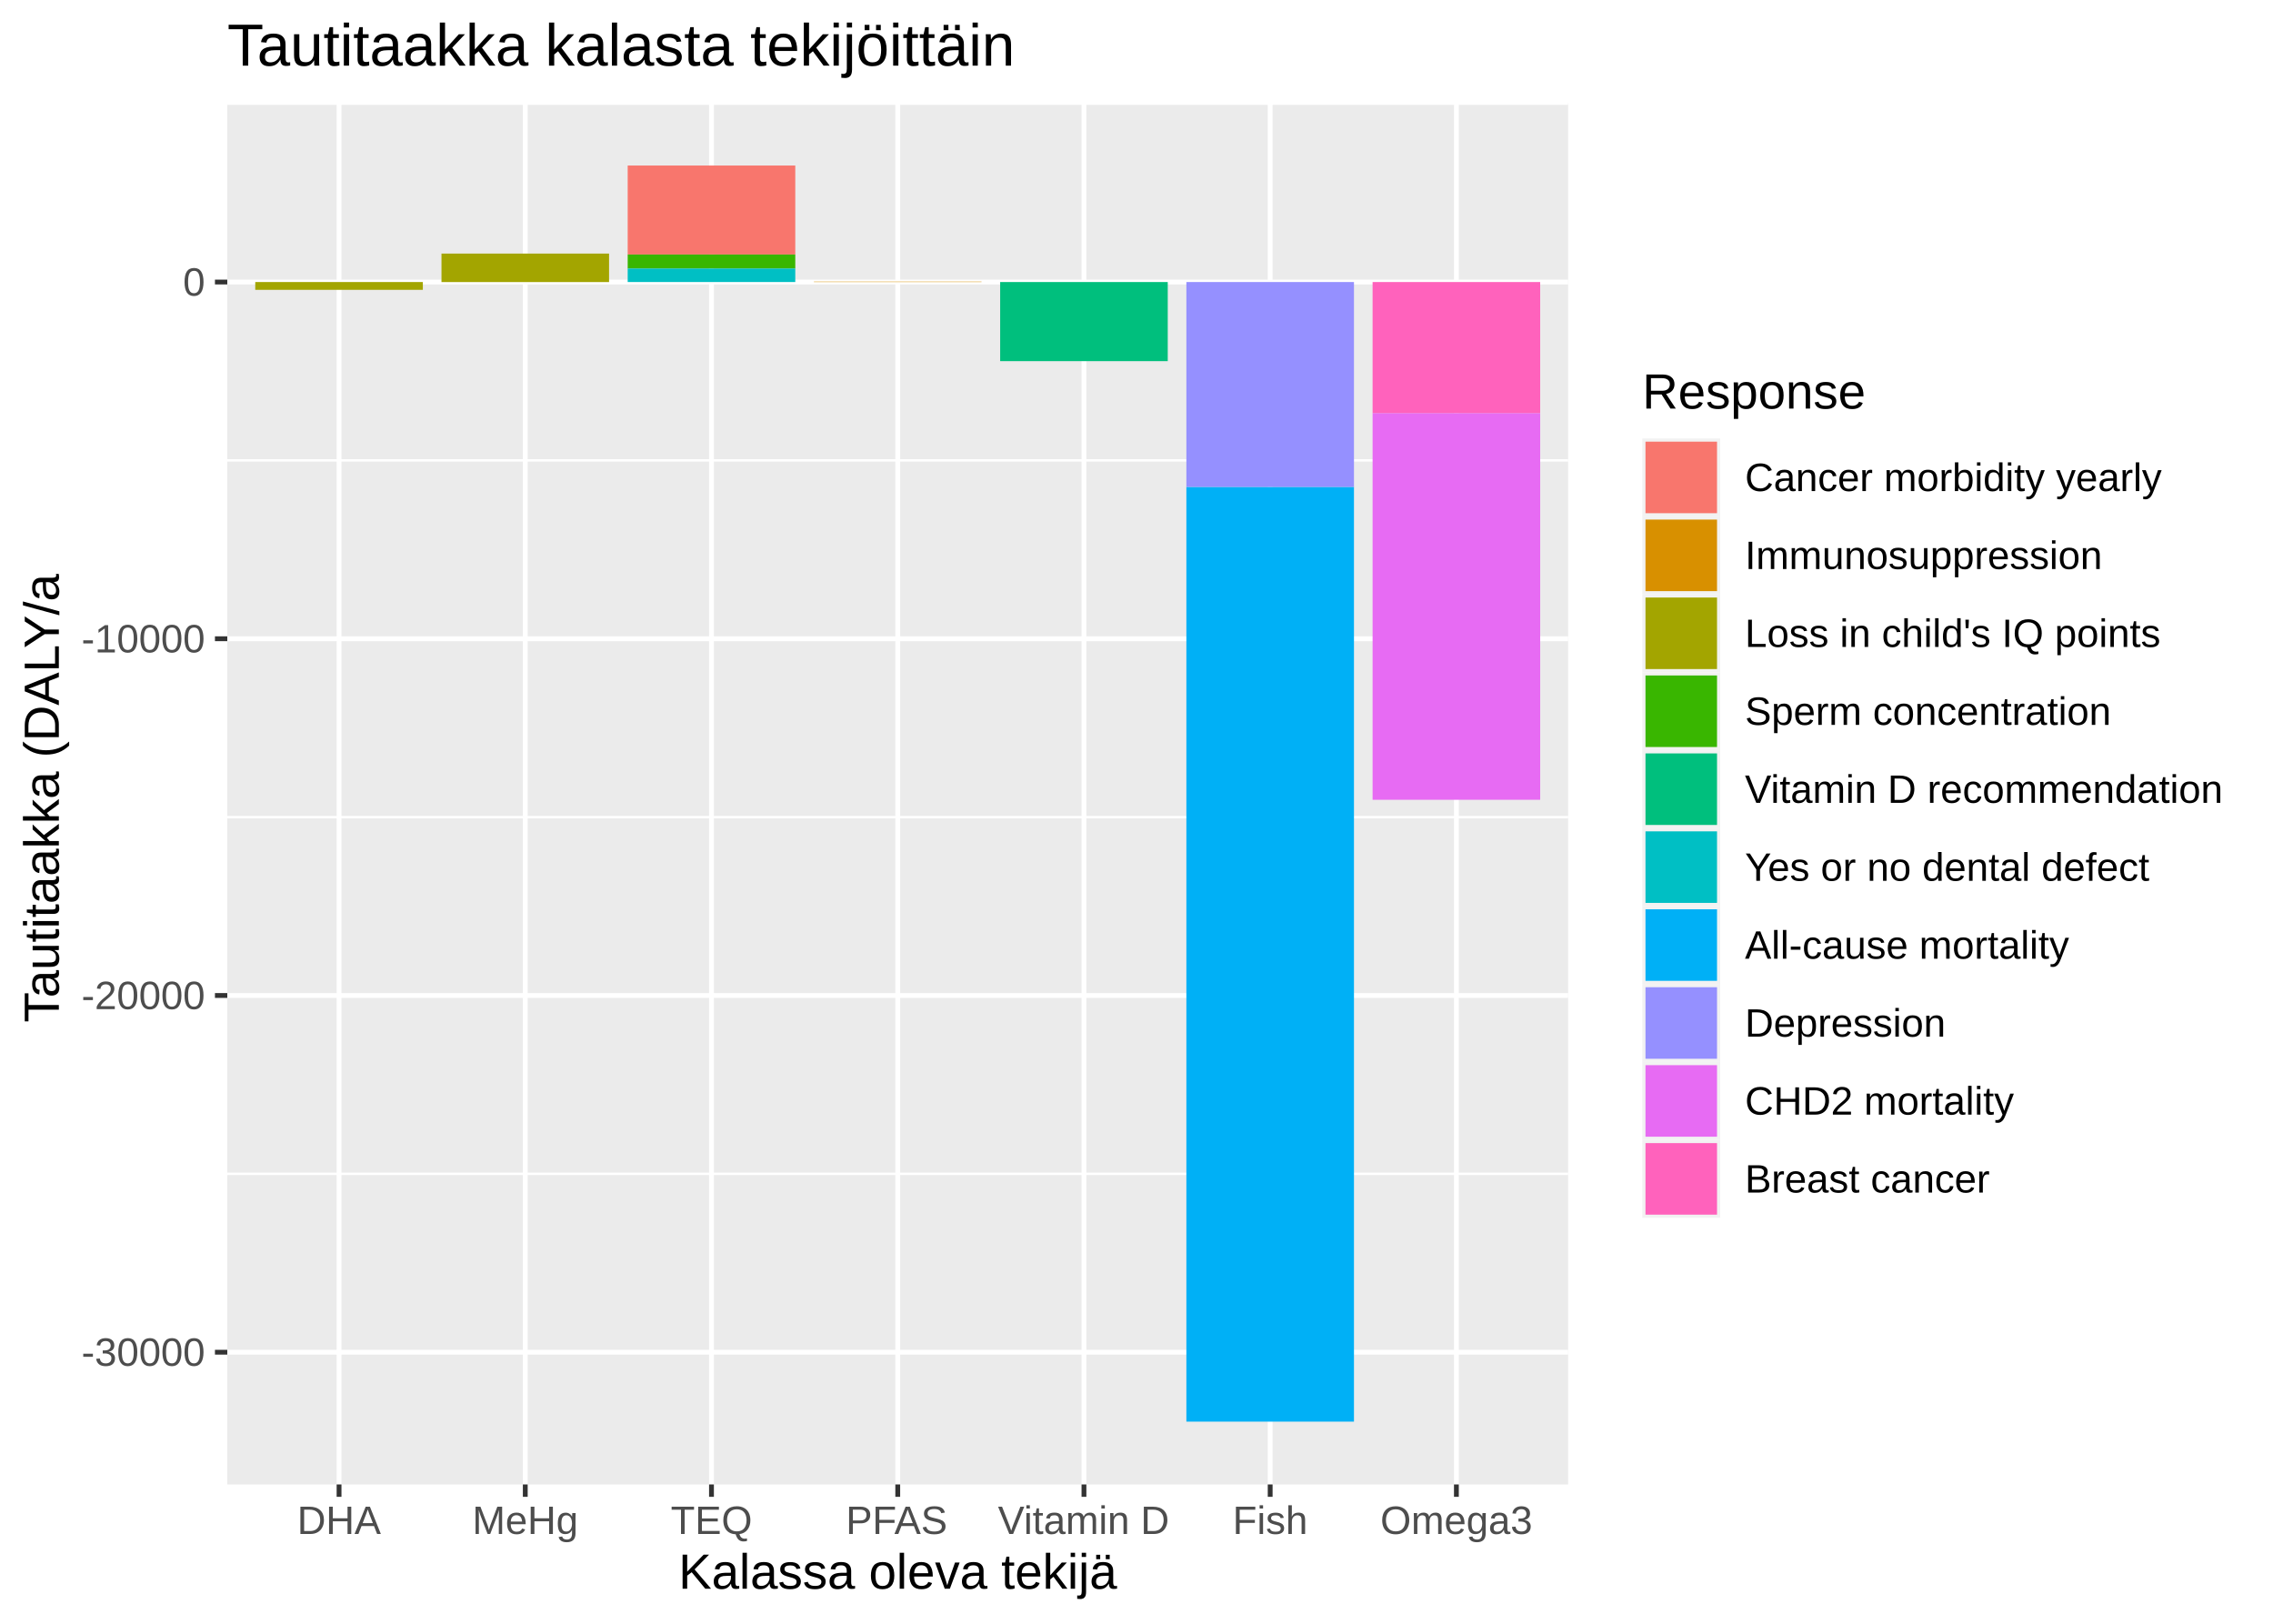
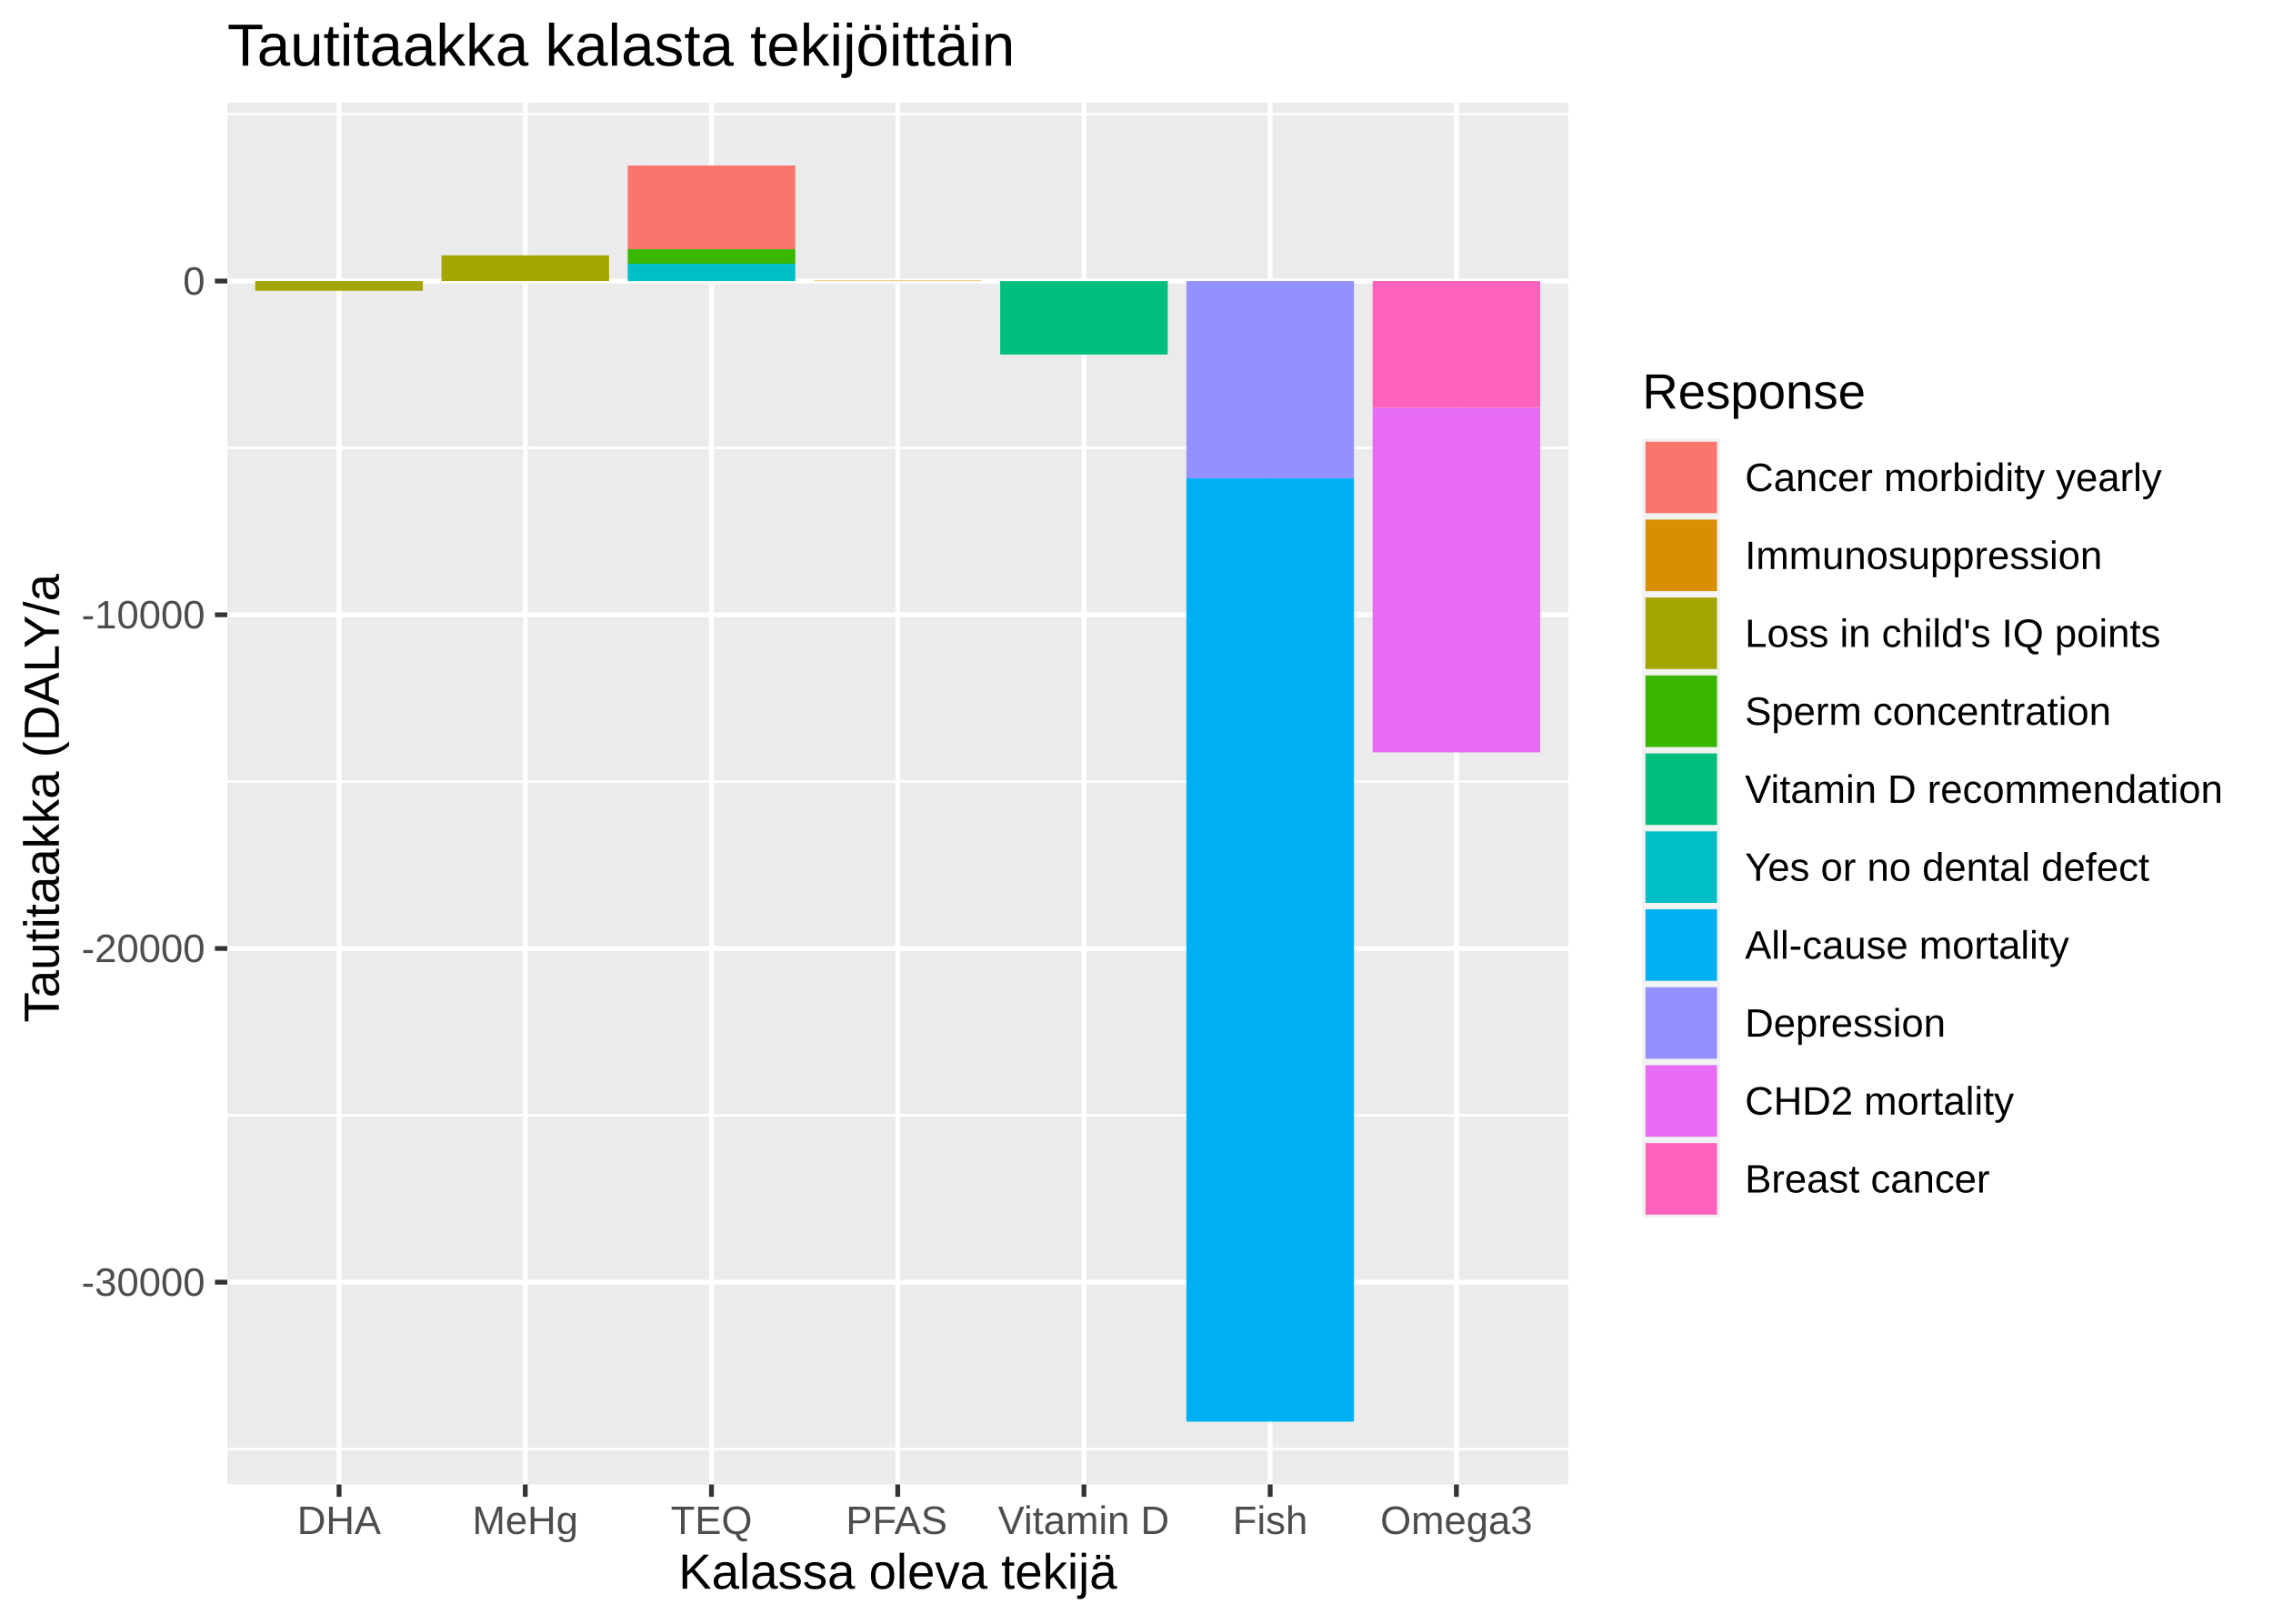
<svg xmlns="http://www.w3.org/2000/svg" viewBox="0 0 504.00 360.00">
  <defs>
    <style type="text/css">
    line, polyline, polygon, path, rect, circle {
      fill: none;
      stroke: #000000;
      stroke-linecap: round;
      stroke-linejoin: round;
      stroke-miterlimit: 10.00;
    }
  </style>
  </defs>
  <rect width="100%" height="100%" style="stroke: none; fill: #FFFFFF;" />
  <rect x="0" y="0" width="504.00" height="360.00" style="stroke-width: 1.07; stroke: #FFFFFF; fill: #FFFFFF;" />
  <defs>
    <clipPath id="cpNTAuNDB8MzQ3LjcxfDMyOS4xMnwyMi43OA==">
      <rect x="50.40" y="22.78" width="297.31" height="306.34" />
    </clipPath>
  </defs>
  <rect x="50.40" y="22.78" width="297.31" height="306.34" style="stroke-width: 1.07; stroke: none; fill: #EBEBEB;" clip-path="url(#cpNTAuNDB8MzQ3LjcxfDMyOS4xMnwyMi43OA==)" />
-   <polyline points="50.40,260.25 347.71,260.25 " style="stroke-width: 0.53; stroke: #FFFFFF; stroke-linecap: butt;" clip-path="url(#cpNTAuNDB8MzQ3LjcxfDMyOS4xMnwyMi43OA==)" />
-   <polyline points="50.40,181.17 347.71,181.17 " style="stroke-width: 0.53; stroke: #FFFFFF; stroke-linecap: butt;" clip-path="url(#cpNTAuNDB8MzQ3LjcxfDMyOS4xMnwyMi43OA==)" />
-   <polyline points="50.40,102.08 347.71,102.08 " style="stroke-width: 0.53; stroke: #FFFFFF; stroke-linecap: butt;" clip-path="url(#cpNTAuNDB8MzQ3LjcxfDMyOS4xMnwyMi43OA==)" />
-   <polyline points="50.40,22.99 347.71,22.99 " style="stroke-width: 0.53; stroke: #FFFFFF; stroke-linecap: butt;" clip-path="url(#cpNTAuNDB8MzQ3LjcxfDMyOS4xMnwyMi43OA==)" />
-   <polyline points="50.40,299.80 347.71,299.80 " style="stroke-width: 1.07; stroke: #FFFFFF; stroke-linecap: butt;" clip-path="url(#cpNTAuNDB8MzQ3LjcxfDMyOS4xMnwyMi43OA==)" />
-   <polyline points="50.40,220.71 347.71,220.71 " style="stroke-width: 1.07; stroke: #FFFFFF; stroke-linecap: butt;" clip-path="url(#cpNTAuNDB8MzQ3LjcxfDMyOS4xMnwyMi43OA==)" />
-   <polyline points="50.40,141.62 347.71,141.62 " style="stroke-width: 1.07; stroke: #FFFFFF; stroke-linecap: butt;" clip-path="url(#cpNTAuNDB8MzQ3LjcxfDMyOS4xMnwyMi43OA==)" />
-   <polyline points="50.40,62.53 347.71,62.53 " style="stroke-width: 1.07; stroke: #FFFFFF; stroke-linecap: butt;" clip-path="url(#cpNTAuNDB8MzQ3LjcxfDMyOS4xMnwyMi43OA==)" />
+   <polyline points="50.40,321.27 347.71,321.27 " style="stroke-width: 0.53; stroke: #FFFFFF; stroke-linecap: butt;" clip-path="url(#cpNTAuNDB8MzQ3LjcxfDMyOS4xMnwyMi43OA==)" />
+   <polyline points="50.40,247.28 347.71,247.28 " style="stroke-width: 0.53; stroke: #FFFFFF; stroke-linecap: butt;" clip-path="url(#cpNTAuNDB8MzQ3LjcxfDMyOS4xMnwyMi43OA==)" />
+   <polyline points="50.40,173.29 347.71,173.29 " style="stroke-width: 0.53; stroke: #FFFFFF; stroke-linecap: butt;" clip-path="url(#cpNTAuNDB8MzQ3LjcxfDMyOS4xMnwyMi43OA==)" />
+   <polyline points="50.40,99.30 347.71,99.30 " style="stroke-width: 0.53; stroke: #FFFFFF; stroke-linecap: butt;" clip-path="url(#cpNTAuNDB8MzQ3LjcxfDMyOS4xMnwyMi43OA==)" />
+   <polyline points="50.40,25.31 347.71,25.31 " style="stroke-width: 0.53; stroke: #FFFFFF; stroke-linecap: butt;" clip-path="url(#cpNTAuNDB8MzQ3LjcxfDMyOS4xMnwyMi43OA==)" />
+   <polyline points="50.40,284.27 347.71,284.27 " style="stroke-width: 1.07; stroke: #FFFFFF; stroke-linecap: butt;" clip-path="url(#cpNTAuNDB8MzQ3LjcxfDMyOS4xMnwyMi43OA==)" />
+   <polyline points="50.40,210.29 347.71,210.29 " style="stroke-width: 1.07; stroke: #FFFFFF; stroke-linecap: butt;" clip-path="url(#cpNTAuNDB8MzQ3LjcxfDMyOS4xMnwyMi43OA==)" />
+   <polyline points="50.40,136.30 347.71,136.30 " style="stroke-width: 1.07; stroke: #FFFFFF; stroke-linecap: butt;" clip-path="url(#cpNTAuNDB8MzQ3LjcxfDMyOS4xMnwyMi43OA==)" />
+   <polyline points="50.40,62.31 347.71,62.31 " style="stroke-width: 1.07; stroke: #FFFFFF; stroke-linecap: butt;" clip-path="url(#cpNTAuNDB8MzQ3LjcxfDMyOS4xMnwyMi43OA==)" />
  <polyline points="75.18,329.12 75.18,22.78 " style="stroke-width: 1.07; stroke: #FFFFFF; stroke-linecap: butt;" clip-path="url(#cpNTAuNDB8MzQ3LjcxfDMyOS4xMnwyMi43OA==)" />
  <polyline points="116.47,329.12 116.47,22.78 " style="stroke-width: 1.07; stroke: #FFFFFF; stroke-linecap: butt;" clip-path="url(#cpNTAuNDB8MzQ3LjcxfDMyOS4xMnwyMi43OA==)" />
  <polyline points="157.76,329.12 157.76,22.78 " style="stroke-width: 1.07; stroke: #FFFFFF; stroke-linecap: butt;" clip-path="url(#cpNTAuNDB8MzQ3LjcxfDMyOS4xMnwyMi43OA==)" />
  <polyline points="199.06,329.12 199.06,22.78 " style="stroke-width: 1.07; stroke: #FFFFFF; stroke-linecap: butt;" clip-path="url(#cpNTAuNDB8MzQ3LjcxfDMyOS4xMnwyMi43OA==)" />
  <polyline points="240.35,329.12 240.35,22.78 " style="stroke-width: 1.07; stroke: #FFFFFF; stroke-linecap: butt;" clip-path="url(#cpNTAuNDB8MzQ3LjcxfDMyOS4xMnwyMi43OA==)" />
  <polyline points="281.64,329.12 281.64,22.78 " style="stroke-width: 1.07; stroke: #FFFFFF; stroke-linecap: butt;" clip-path="url(#cpNTAuNDB8MzQ3LjcxfDMyOS4xMnwyMi43OA==)" />
  <polyline points="322.93,329.12 322.93,22.78 " style="stroke-width: 1.07; stroke: #FFFFFF; stroke-linecap: butt;" clip-path="url(#cpNTAuNDB8MzQ3LjcxfDMyOS4xMnwyMi43OA==)" />
-   <rect x="56.60" y="62.53" width="37.16" height="1.73" style="stroke-width: 1.07; stroke: none; stroke-linecap: square; stroke-linejoin: miter; fill: #A3A500;" clip-path="url(#cpNTAuNDB8MzQ3LjcxfDMyOS4xMnwyMi43OA==)" />
-   <rect x="97.89" y="56.22" width="37.16" height="6.32" style="stroke-width: 1.07; stroke: none; stroke-linecap: square; stroke-linejoin: miter; fill: #A3A500;" clip-path="url(#cpNTAuNDB8MzQ3LjcxfDMyOS4xMnwyMi43OA==)" />
-   <rect x="139.18" y="36.70" width="37.16" height="19.73" style="stroke-width: 1.07; stroke: none; stroke-linecap: square; stroke-linejoin: miter; fill: #F8766D;" clip-path="url(#cpNTAuNDB8MzQ3LjcxfDMyOS4xMnwyMi43OA==)" />
-   <rect x="139.18" y="56.43" width="37.16" height="3.11" style="stroke-width: 1.07; stroke: none; stroke-linecap: square; stroke-linejoin: miter; fill: #39B600;" clip-path="url(#cpNTAuNDB8MzQ3LjcxfDMyOS4xMnwyMi43OA==)" />
-   <rect x="139.18" y="59.54" width="37.16" height="2.99" style="stroke-width: 1.07; stroke: none; stroke-linecap: square; stroke-linejoin: miter; fill: #00BFC4;" clip-path="url(#cpNTAuNDB8MzQ3LjcxfDMyOS4xMnwyMi43OA==)" />
-   <rect x="180.47" y="62.44" width="37.16" height="0.092" style="stroke-width: 1.07; stroke: none; stroke-linecap: square; stroke-linejoin: miter; fill: #D89000;" clip-path="url(#cpNTAuNDB8MzQ3LjcxfDMyOS4xMnwyMi43OA==)" />
-   <rect x="221.77" y="62.53" width="37.16" height="17.54" style="stroke-width: 1.07; stroke: none; stroke-linecap: square; stroke-linejoin: miter; fill: #00BF7D;" clip-path="url(#cpNTAuNDB8MzQ3LjcxfDMyOS4xMnwyMi43OA==)" />
-   <rect x="263.06" y="107.95" width="37.16" height="207.24" style="stroke-width: 1.07; stroke: none; stroke-linecap: square; stroke-linejoin: miter; fill: #00B0F6;" clip-path="url(#cpNTAuNDB8MzQ3LjcxfDMyOS4xMnwyMi43OA==)" />
-   <rect x="263.06" y="62.53" width="37.16" height="45.42" style="stroke-width: 1.07; stroke: none; stroke-linecap: square; stroke-linejoin: miter; fill: #9590FF;" clip-path="url(#cpNTAuNDB8MzQ3LjcxfDMyOS4xMnwyMi43OA==)" />
-   <rect x="304.35" y="91.58" width="37.16" height="85.74" style="stroke-width: 1.07; stroke: none; stroke-linecap: square; stroke-linejoin: miter; fill: #E76BF3;" clip-path="url(#cpNTAuNDB8MzQ3LjcxfDMyOS4xMnwyMi43OA==)" />
-   <rect x="304.35" y="62.53" width="37.16" height="29.05" style="stroke-width: 1.07; stroke: none; stroke-linecap: square; stroke-linejoin: miter; fill: #FF62BC;" clip-path="url(#cpNTAuNDB8MzQ3LjcxfDMyOS4xMnwyMi43OA==)" />
+   <rect x="56.60" y="62.31" width="37.16" height="2.15" style="stroke-width: 1.07; stroke: none; stroke-linecap: square; stroke-linejoin: miter; fill: #A3A500;" clip-path="url(#cpNTAuNDB8MzQ3LjcxfDMyOS4xMnwyMi43OA==)" />
+   <rect x="97.89" y="56.61" width="37.16" height="5.70" style="stroke-width: 1.07; stroke: none; stroke-linecap: square; stroke-linejoin: miter; fill: #A3A500;" clip-path="url(#cpNTAuNDB8MzQ3LjcxfDMyOS4xMnwyMi43OA==)" />
+   <rect x="139.18" y="36.70" width="37.16" height="18.55" style="stroke-width: 1.07; stroke: none; stroke-linecap: square; stroke-linejoin: miter; fill: #F8766D;" clip-path="url(#cpNTAuNDB8MzQ3LjcxfDMyOS4xMnwyMi43OA==)" />
+   <rect x="139.18" y="55.25" width="37.16" height="3.23" style="stroke-width: 1.07; stroke: none; stroke-linecap: square; stroke-linejoin: miter; fill: #39B600;" clip-path="url(#cpNTAuNDB8MzQ3LjcxfDMyOS4xMnwyMi43OA==)" />
+   <rect x="139.18" y="58.48" width="37.16" height="3.83" style="stroke-width: 1.07; stroke: none; stroke-linecap: square; stroke-linejoin: miter; fill: #00BFC4;" clip-path="url(#cpNTAuNDB8MzQ3LjcxfDMyOS4xMnwyMi43OA==)" />
+   <rect x="180.47" y="62.21" width="37.16" height="0.10" style="stroke-width: 1.07; stroke: none; stroke-linecap: square; stroke-linejoin: miter; fill: #D89000;" clip-path="url(#cpNTAuNDB8MzQ3LjcxfDMyOS4xMnwyMi43OA==)" />
+   <rect x="221.77" y="62.31" width="37.16" height="16.30" style="stroke-width: 1.07; stroke: none; stroke-linecap: square; stroke-linejoin: miter; fill: #00BF7D;" clip-path="url(#cpNTAuNDB8MzQ3LjcxfDMyOS4xMnwyMi43OA==)" />
+   <rect x="263.06" y="106.02" width="37.16" height="209.17" style="stroke-width: 1.07; stroke: none; stroke-linecap: square; stroke-linejoin: miter; fill: #00B0F6;" clip-path="url(#cpNTAuNDB8MzQ3LjcxfDMyOS4xMnwyMi43OA==)" />
+   <rect x="263.06" y="62.31" width="37.16" height="43.72" style="stroke-width: 1.07; stroke: none; stroke-linecap: square; stroke-linejoin: miter; fill: #9590FF;" clip-path="url(#cpNTAuNDB8MzQ3LjcxfDMyOS4xMnwyMi43OA==)" />
+   <rect x="304.35" y="90.40" width="37.16" height="76.41" style="stroke-width: 1.07; stroke: none; stroke-linecap: square; stroke-linejoin: miter; fill: #E76BF3;" clip-path="url(#cpNTAuNDB8MzQ3LjcxfDMyOS4xMnwyMi43OA==)" />
+   <rect x="304.35" y="62.31" width="37.16" height="28.09" style="stroke-width: 1.07; stroke: none; stroke-linecap: square; stroke-linejoin: miter; fill: #FF62BC;" clip-path="url(#cpNTAuNDB8MzQ3LjcxfDMyOS4xMnwyMi43OA==)" />
  <defs>
    <clipPath id="cpMC4wMHw1MDQuMDB8MzYwLjAwfDAuMDA=">
      <rect x="0.00" y="0.00" width="504.00" height="360.00" />
    </clipPath>
  </defs>
  <g clip-path="url(#cpMC4wMHw1MDQuMDB8MzYwLjAwfDAuMDA=)">
-     <text x="18.07" y="302.82" style="font-size: 8.80px; fill: #4D4D4D; font-family: Arimo;" textLength="27.40px" lengthAdjust="spacingAndGlyphs">-30000</text>
+     <text x="18.07" y="287.30" style="font-size: 8.80px; fill: #4D4D4D; font-family: Arimo;" textLength="27.40px" lengthAdjust="spacingAndGlyphs">-30000</text>
  </g>
  <g clip-path="url(#cpMC4wMHw1MDQuMDB8MzYwLjAwfDAuMDA=)">
-     <text x="18.07" y="223.74" style="font-size: 8.80px; fill: #4D4D4D; font-family: Arimo;" textLength="27.40px" lengthAdjust="spacingAndGlyphs">-20000</text>
+     <text x="18.07" y="213.31" style="font-size: 8.80px; fill: #4D4D4D; font-family: Arimo;" textLength="27.40px" lengthAdjust="spacingAndGlyphs">-20000</text>
  </g>
  <g clip-path="url(#cpMC4wMHw1MDQuMDB8MzYwLjAwfDAuMDA=)">
-     <text x="18.07" y="144.65" style="font-size: 8.80px; fill: #4D4D4D; font-family: Arimo;" textLength="27.40px" lengthAdjust="spacingAndGlyphs">-10000</text>
+     <text x="18.07" y="139.32" style="font-size: 8.80px; fill: #4D4D4D; font-family: Arimo;" textLength="27.40px" lengthAdjust="spacingAndGlyphs">-10000</text>
  </g>
  <g clip-path="url(#cpMC4wMHw1MDQuMDB8MzYwLjAwfDAuMDA=)">
-     <text x="40.58" y="65.56" style="font-size: 8.80px; fill: #4D4D4D; font-family: Arimo;" textLength="4.89px" lengthAdjust="spacingAndGlyphs">0</text>
+     <text x="40.58" y="65.34" style="font-size: 8.80px; fill: #4D4D4D; font-family: Arimo;" textLength="4.89px" lengthAdjust="spacingAndGlyphs">0</text>
  </g>
-   <polyline points="47.66,299.80 50.40,299.80 " style="stroke-width: 1.07; stroke: #333333; stroke-linecap: butt;" clip-path="url(#cpMC4wMHw1MDQuMDB8MzYwLjAwfDAuMDA=)" />
-   <polyline points="47.66,220.71 50.40,220.71 " style="stroke-width: 1.07; stroke: #333333; stroke-linecap: butt;" clip-path="url(#cpMC4wMHw1MDQuMDB8MzYwLjAwfDAuMDA=)" />
-   <polyline points="47.66,141.62 50.40,141.62 " style="stroke-width: 1.07; stroke: #333333; stroke-linecap: butt;" clip-path="url(#cpMC4wMHw1MDQuMDB8MzYwLjAwfDAuMDA=)" />
-   <polyline points="47.66,62.53 50.40,62.53 " style="stroke-width: 1.07; stroke: #333333; stroke-linecap: butt;" clip-path="url(#cpMC4wMHw1MDQuMDB8MzYwLjAwfDAuMDA=)" />
+   <polyline points="47.66,284.27 50.40,284.27 " style="stroke-width: 1.07; stroke: #333333; stroke-linecap: butt;" clip-path="url(#cpMC4wMHw1MDQuMDB8MzYwLjAwfDAuMDA=)" />
+   <polyline points="47.66,210.29 50.40,210.29 " style="stroke-width: 1.07; stroke: #333333; stroke-linecap: butt;" clip-path="url(#cpMC4wMHw1MDQuMDB8MzYwLjAwfDAuMDA=)" />
+   <polyline points="47.66,136.30 50.40,136.30 " style="stroke-width: 1.07; stroke: #333333; stroke-linecap: butt;" clip-path="url(#cpMC4wMHw1MDQuMDB8MzYwLjAwfDAuMDA=)" />
+   <polyline points="47.66,62.31 50.40,62.31 " style="stroke-width: 1.07; stroke: #333333; stroke-linecap: butt;" clip-path="url(#cpMC4wMHw1MDQuMDB8MzYwLjAwfDAuMDA=)" />
  <polyline points="75.18,331.86 75.18,329.12 " style="stroke-width: 1.07; stroke: #333333; stroke-linecap: butt;" clip-path="url(#cpMC4wMHw1MDQuMDB8MzYwLjAwfDAuMDA=)" />
  <polyline points="116.47,331.86 116.47,329.12 " style="stroke-width: 1.07; stroke: #333333; stroke-linecap: butt;" clip-path="url(#cpMC4wMHw1MDQuMDB8MzYwLjAwfDAuMDA=)" />
  <polyline points="157.76,331.86 157.76,329.12 " style="stroke-width: 1.07; stroke: #333333; stroke-linecap: butt;" clip-path="url(#cpMC4wMHw1MDQuMDB8MzYwLjAwfDAuMDA=)" />
  <polyline points="199.06,331.86 199.06,329.12 " style="stroke-width: 1.07; stroke: #333333; stroke-linecap: butt;" clip-path="url(#cpMC4wMHw1MDQuMDB8MzYwLjAwfDAuMDA=)" />
  <polyline points="240.35,331.86 240.35,329.12 " style="stroke-width: 1.07; stroke: #333333; stroke-linecap: butt;" clip-path="url(#cpMC4wMHw1MDQuMDB8MzYwLjAwfDAuMDA=)" />
  <polyline points="281.64,331.86 281.64,329.12 " style="stroke-width: 1.07; stroke: #333333; stroke-linecap: butt;" clip-path="url(#cpMC4wMHw1MDQuMDB8MzYwLjAwfDAuMDA=)" />
  <polyline points="322.93,331.86 322.93,329.12 " style="stroke-width: 1.07; stroke: #333333; stroke-linecap: butt;" clip-path="url(#cpMC4wMHw1MDQuMDB8MzYwLjAwfDAuMDA=)" />
  <g clip-path="url(#cpMC4wMHw1MDQuMDB8MzYwLjAwfDAuMDA=)">
    <text x="65.89" y="340.10" style="font-size: 8.80px; fill: #4D4D4D; font-family: Arimo;" textLength="18.58px" lengthAdjust="spacingAndGlyphs">DHA</text>
  </g>
  <g clip-path="url(#cpMC4wMHw1MDQuMDB8MzYwLjAwfDAuMDA=)">
    <text x="104.73" y="340.10" style="font-size: 8.80px; fill: #4D4D4D; font-family: Arimo;" textLength="23.47px" lengthAdjust="spacingAndGlyphs">MeHg</text>
  </g>
  <g clip-path="url(#cpMC4wMHw1MDQuMDB8MzYwLjAwfDAuMDA=)">
    <text x="148.72" y="340.10" style="font-size: 8.80px; fill: #4D4D4D; font-family: Arimo;" textLength="18.09px" lengthAdjust="spacingAndGlyphs">TEQ</text>
  </g>
  <g clip-path="url(#cpMC4wMHw1MDQuMDB8MzYwLjAwfDAuMDA=)">
    <text x="187.56" y="340.10" style="font-size: 8.80px; fill: #4D4D4D; font-family: Arimo;" textLength="22.98px" lengthAdjust="spacingAndGlyphs">PFAS</text>
  </g>
  <g clip-path="url(#cpMC4wMHw1MDQuMDB8MzYwLjAwfDAuMDA=)">
    <text x="221.28" y="340.10" style="font-size: 8.80px; fill: #4D4D4D; font-family: Arimo;" textLength="38.14px" lengthAdjust="spacingAndGlyphs">Vitamin D</text>
  </g>
  <g clip-path="url(#cpMC4wMHw1MDQuMDB8MzYwLjAwfDAuMDA=)">
    <text x="273.33" y="340.10" style="font-size: 8.80px; fill: #4D4D4D; font-family: Arimo;" textLength="16.62px" lengthAdjust="spacingAndGlyphs">Fish</text>
  </g>
  <g clip-path="url(#cpMC4wMHw1MDQuMDB8MzYwLjAwfDAuMDA=)">
    <text x="306.06" y="340.10" style="font-size: 8.80px; fill: #4D4D4D; font-family: Arimo;" textLength="33.75px" lengthAdjust="spacingAndGlyphs">Omega3</text>
  </g>
  <g clip-path="url(#cpMC4wMHw1MDQuMDB8MzYwLjAwfDAuMDA=)">
    <text x="150.45" y="352.24" style="font-size: 11.00px; font-family: Arimo;" textLength="97.22px" lengthAdjust="spacingAndGlyphs">Kalassa oleva tekijä</text>
  </g>
  <g clip-path="url(#cpMC4wMHw1MDQuMDB8MzYwLjAwfDAuMDA=)">
    <text transform="translate(13.05,226.70) rotate(-90)" style="font-size: 11.00px; font-family: Arimo;" textLength="101.49px" lengthAdjust="spacingAndGlyphs">Tautitaakka (DALY/a</text>
  </g>
  <rect x="358.67" y="76.40" width="139.85" height="199.09" style="stroke-width: 1.07; stroke: none; fill: #FFFFFF;" clip-path="url(#cpMC4wMHw1MDQuMDB8MzYwLjAwfDAuMDA=)" />
  <g clip-path="url(#cpMC4wMHw1MDQuMDB8MzYwLjAwfDAuMDA=)">
    <text x="364.15" y="90.59" style="font-size: 11.00px; font-family: Arimo;" textLength="49.53px" lengthAdjust="spacingAndGlyphs">Response</text>
  </g>
  <rect x="364.15" y="97.21" width="17.28" height="17.28" style="stroke-width: 1.07; stroke: none; fill: #F2F2F2;" clip-path="url(#cpMC4wMHw1MDQuMDB8MzYwLjAwfDAuMDA=)" />
  <rect x="364.86" y="97.92" width="15.86" height="15.86" style="stroke-width: 1.07; stroke: none; stroke-linecap: square; stroke-linejoin: miter; fill: #F8766D;" clip-path="url(#cpMC4wMHw1MDQuMDB8MzYwLjAwfDAuMDA=)" />
  <rect x="364.15" y="114.49" width="17.28" height="17.28" style="stroke-width: 1.07; stroke: none; fill: #F2F2F2;" clip-path="url(#cpMC4wMHw1MDQuMDB8MzYwLjAwfDAuMDA=)" />
  <rect x="364.86" y="115.20" width="15.86" height="15.86" style="stroke-width: 1.07; stroke: none; stroke-linecap: square; stroke-linejoin: miter; fill: #D89000;" clip-path="url(#cpMC4wMHw1MDQuMDB8MzYwLjAwfDAuMDA=)" />
  <rect x="364.15" y="131.77" width="17.28" height="17.28" style="stroke-width: 1.07; stroke: none; fill: #F2F2F2;" clip-path="url(#cpMC4wMHw1MDQuMDB8MzYwLjAwfDAuMDA=)" />
  <rect x="364.86" y="132.48" width="15.86" height="15.86" style="stroke-width: 1.07; stroke: none; stroke-linecap: square; stroke-linejoin: miter; fill: #A3A500;" clip-path="url(#cpMC4wMHw1MDQuMDB8MzYwLjAwfDAuMDA=)" />
  <rect x="364.15" y="149.05" width="17.28" height="17.28" style="stroke-width: 1.07; stroke: none; fill: #F2F2F2;" clip-path="url(#cpMC4wMHw1MDQuMDB8MzYwLjAwfDAuMDA=)" />
  <rect x="364.86" y="149.76" width="15.86" height="15.86" style="stroke-width: 1.07; stroke: none; stroke-linecap: square; stroke-linejoin: miter; fill: #39B600;" clip-path="url(#cpMC4wMHw1MDQuMDB8MzYwLjAwfDAuMDA=)" />
  <rect x="364.15" y="166.33" width="17.28" height="17.28" style="stroke-width: 1.07; stroke: none; fill: #F2F2F2;" clip-path="url(#cpMC4wMHw1MDQuMDB8MzYwLjAwfDAuMDA=)" />
  <rect x="364.86" y="167.04" width="15.86" height="15.86" style="stroke-width: 1.07; stroke: none; stroke-linecap: square; stroke-linejoin: miter; fill: #00BF7D;" clip-path="url(#cpMC4wMHw1MDQuMDB8MzYwLjAwfDAuMDA=)" />
  <rect x="364.15" y="183.61" width="17.28" height="17.28" style="stroke-width: 1.07; stroke: none; fill: #F2F2F2;" clip-path="url(#cpMC4wMHw1MDQuMDB8MzYwLjAwfDAuMDA=)" />
  <rect x="364.86" y="184.32" width="15.86" height="15.86" style="stroke-width: 1.07; stroke: none; stroke-linecap: square; stroke-linejoin: miter; fill: #00BFC4;" clip-path="url(#cpMC4wMHw1MDQuMDB8MzYwLjAwfDAuMDA=)" />
  <rect x="364.15" y="200.89" width="17.28" height="17.28" style="stroke-width: 1.07; stroke: none; fill: #F2F2F2;" clip-path="url(#cpMC4wMHw1MDQuMDB8MzYwLjAwfDAuMDA=)" />
  <rect x="364.86" y="201.60" width="15.86" height="15.86" style="stroke-width: 1.07; stroke: none; stroke-linecap: square; stroke-linejoin: miter; fill: #00B0F6;" clip-path="url(#cpMC4wMHw1MDQuMDB8MzYwLjAwfDAuMDA=)" />
  <rect x="364.15" y="218.17" width="17.28" height="17.28" style="stroke-width: 1.07; stroke: none; fill: #F2F2F2;" clip-path="url(#cpMC4wMHw1MDQuMDB8MzYwLjAwfDAuMDA=)" />
  <rect x="364.86" y="218.88" width="15.86" height="15.86" style="stroke-width: 1.07; stroke: none; stroke-linecap: square; stroke-linejoin: miter; fill: #9590FF;" clip-path="url(#cpMC4wMHw1MDQuMDB8MzYwLjAwfDAuMDA=)" />
  <rect x="364.15" y="235.45" width="17.28" height="17.28" style="stroke-width: 1.07; stroke: none; fill: #F2F2F2;" clip-path="url(#cpMC4wMHw1MDQuMDB8MzYwLjAwfDAuMDA=)" />
  <rect x="364.86" y="236.16" width="15.86" height="15.86" style="stroke-width: 1.07; stroke: none; stroke-linecap: square; stroke-linejoin: miter; fill: #E76BF3;" clip-path="url(#cpMC4wMHw1MDQuMDB8MzYwLjAwfDAuMDA=)" />
  <rect x="364.15" y="252.73" width="17.28" height="17.28" style="stroke-width: 1.07; stroke: none; fill: #F2F2F2;" clip-path="url(#cpMC4wMHw1MDQuMDB8MzYwLjAwfDAuMDA=)" />
  <rect x="364.86" y="253.44" width="15.86" height="15.86" style="stroke-width: 1.07; stroke: none; stroke-linecap: square; stroke-linejoin: miter; fill: #FF62BC;" clip-path="url(#cpMC4wMHw1MDQuMDB8MzYwLjAwfDAuMDA=)" />
  <g clip-path="url(#cpMC4wMHw1MDQuMDB8MzYwLjAwfDAuMDA=)">
    <text x="386.91" y="108.88" style="font-size: 8.80px; font-family: Arimo;" textLength="92.43px" lengthAdjust="spacingAndGlyphs">Cancer morbidity yearly</text>
  </g>
  <g clip-path="url(#cpMC4wMHw1MDQuMDB8MzYwLjAwfDAuMDA=)">
    <text x="386.91" y="126.16" style="font-size: 8.80px; font-family: Arimo;" textLength="79.24px" lengthAdjust="spacingAndGlyphs">Immunosuppression</text>
  </g>
  <g clip-path="url(#cpMC4wMHw1MDQuMDB8MzYwLjAwfDAuMDA=)">
    <text x="386.91" y="143.44" style="font-size: 8.80px; font-family: Arimo;" textLength="92.17px" lengthAdjust="spacingAndGlyphs">Loss in child's IQ points</text>
  </g>
  <g clip-path="url(#cpMC4wMHw1MDQuMDB8MzYwLjAwfDAuMDA=)">
    <text x="386.91" y="160.72" style="font-size: 8.80px; font-family: Arimo;" textLength="81.20px" lengthAdjust="spacingAndGlyphs">Sperm concentration</text>
  </g>
  <g clip-path="url(#cpMC4wMHw1MDQuMDB8MzYwLjAwfDAuMDA=)">
    <text x="386.91" y="178.00" style="font-size: 8.80px; font-family: Arimo;" textLength="106.13px" lengthAdjust="spacingAndGlyphs">Vitamin D recommendation</text>
  </g>
  <g clip-path="url(#cpMC4wMHw1MDQuMDB8MzYwLjAwfDAuMDA=)">
    <text x="386.91" y="195.28" style="font-size: 8.80px; font-family: Arimo;" textLength="90.51px" lengthAdjust="spacingAndGlyphs">Yes or no dental defect</text>
  </g>
  <g clip-path="url(#cpMC4wMHw1MDQuMDB8MzYwLjAwfDAuMDA=)">
    <text x="386.91" y="212.56" style="font-size: 8.80px; font-family: Arimo;" textLength="71.89px" lengthAdjust="spacingAndGlyphs">All-cause mortality</text>
  </g>
  <g clip-path="url(#cpMC4wMHw1MDQuMDB8MzYwLjAwfDAuMDA=)">
    <text x="386.91" y="229.84" style="font-size: 8.80px; font-family: Arimo;" textLength="44.51px" lengthAdjust="spacingAndGlyphs">Depression</text>
  </g>
  <g clip-path="url(#cpMC4wMHw1MDQuMDB8MzYwLjAwfDAuMDA=)">
    <text x="386.91" y="247.12" style="font-size: 8.80px; font-family: Arimo;" textLength="59.65px" lengthAdjust="spacingAndGlyphs">CHD2 mortality</text>
  </g>
  <g clip-path="url(#cpMC4wMHw1MDQuMDB8MzYwLjAwfDAuMDA=)">
    <text x="386.91" y="264.40" style="font-size: 8.80px; font-family: Arimo;" textLength="54.29px" lengthAdjust="spacingAndGlyphs">Breast cancer</text>
  </g>
  <g clip-path="url(#cpMC4wMHw1MDQuMDB8MzYwLjAwfDAuMDA=)">
    <text x="50.40" y="14.56" style="font-size: 13.20px; font-family: Arimo;" textLength="176.09px" lengthAdjust="spacingAndGlyphs">Tautitaakka kalasta tekijöittäin</text>
  </g>
</svg>
